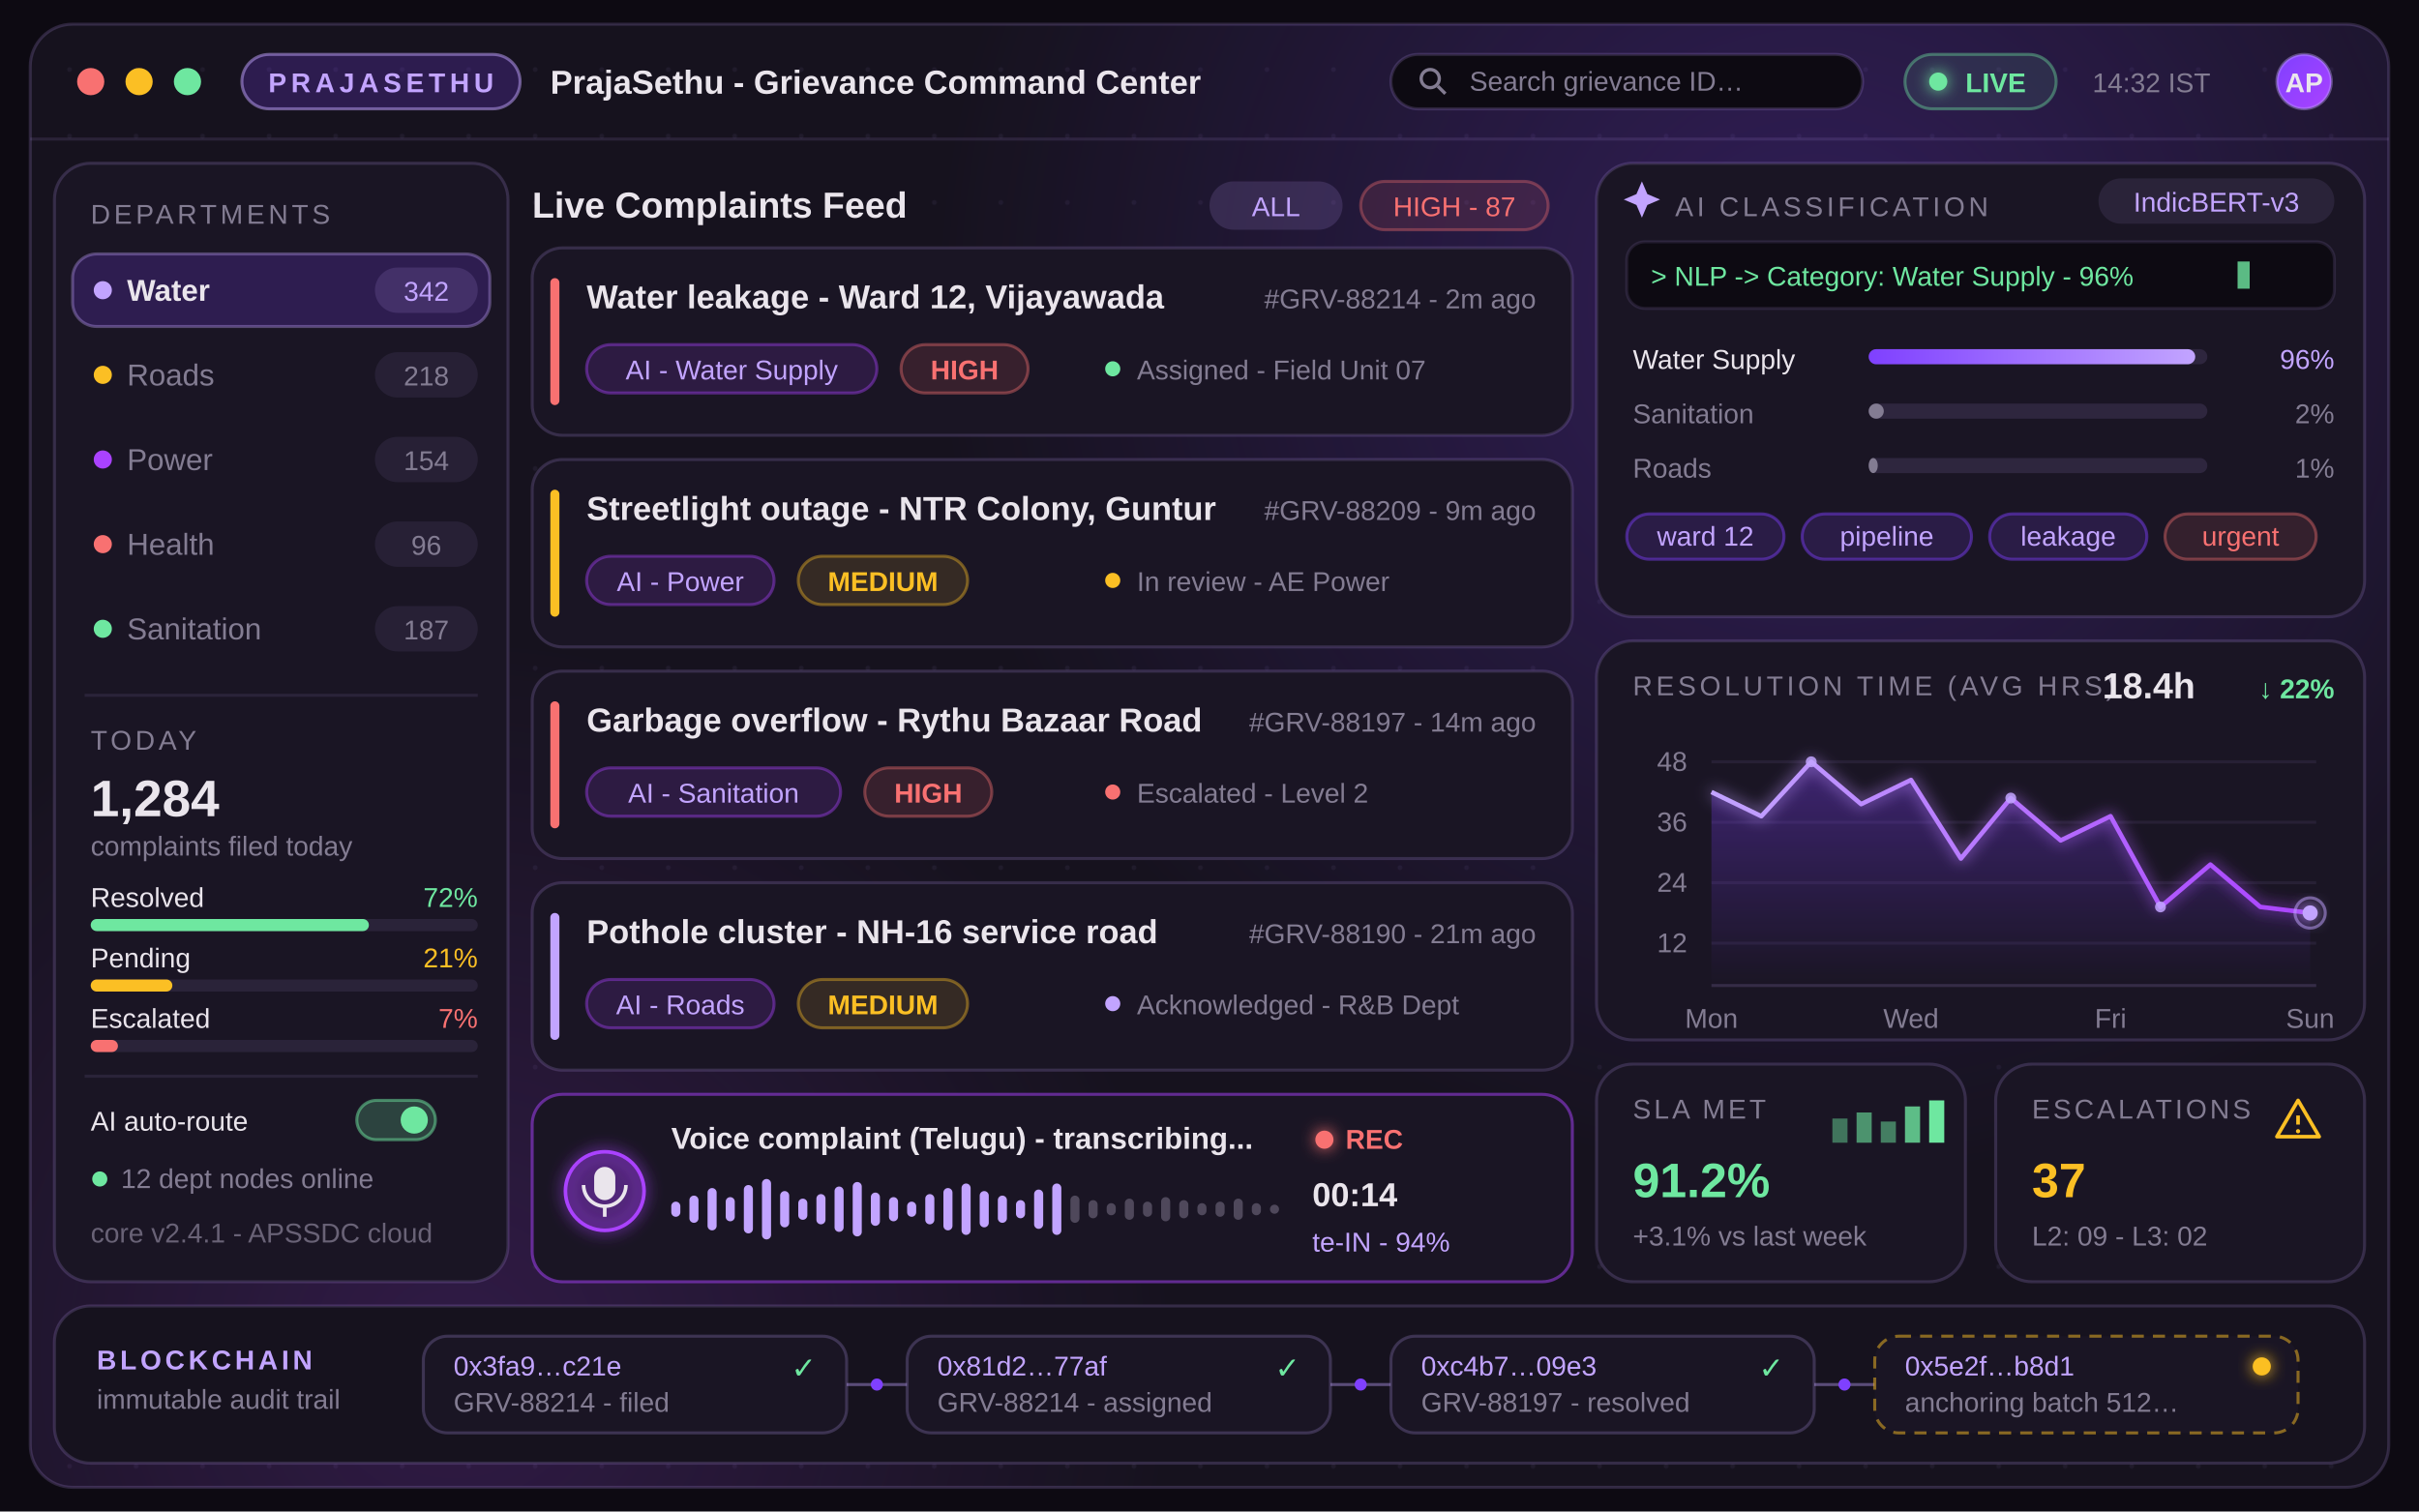
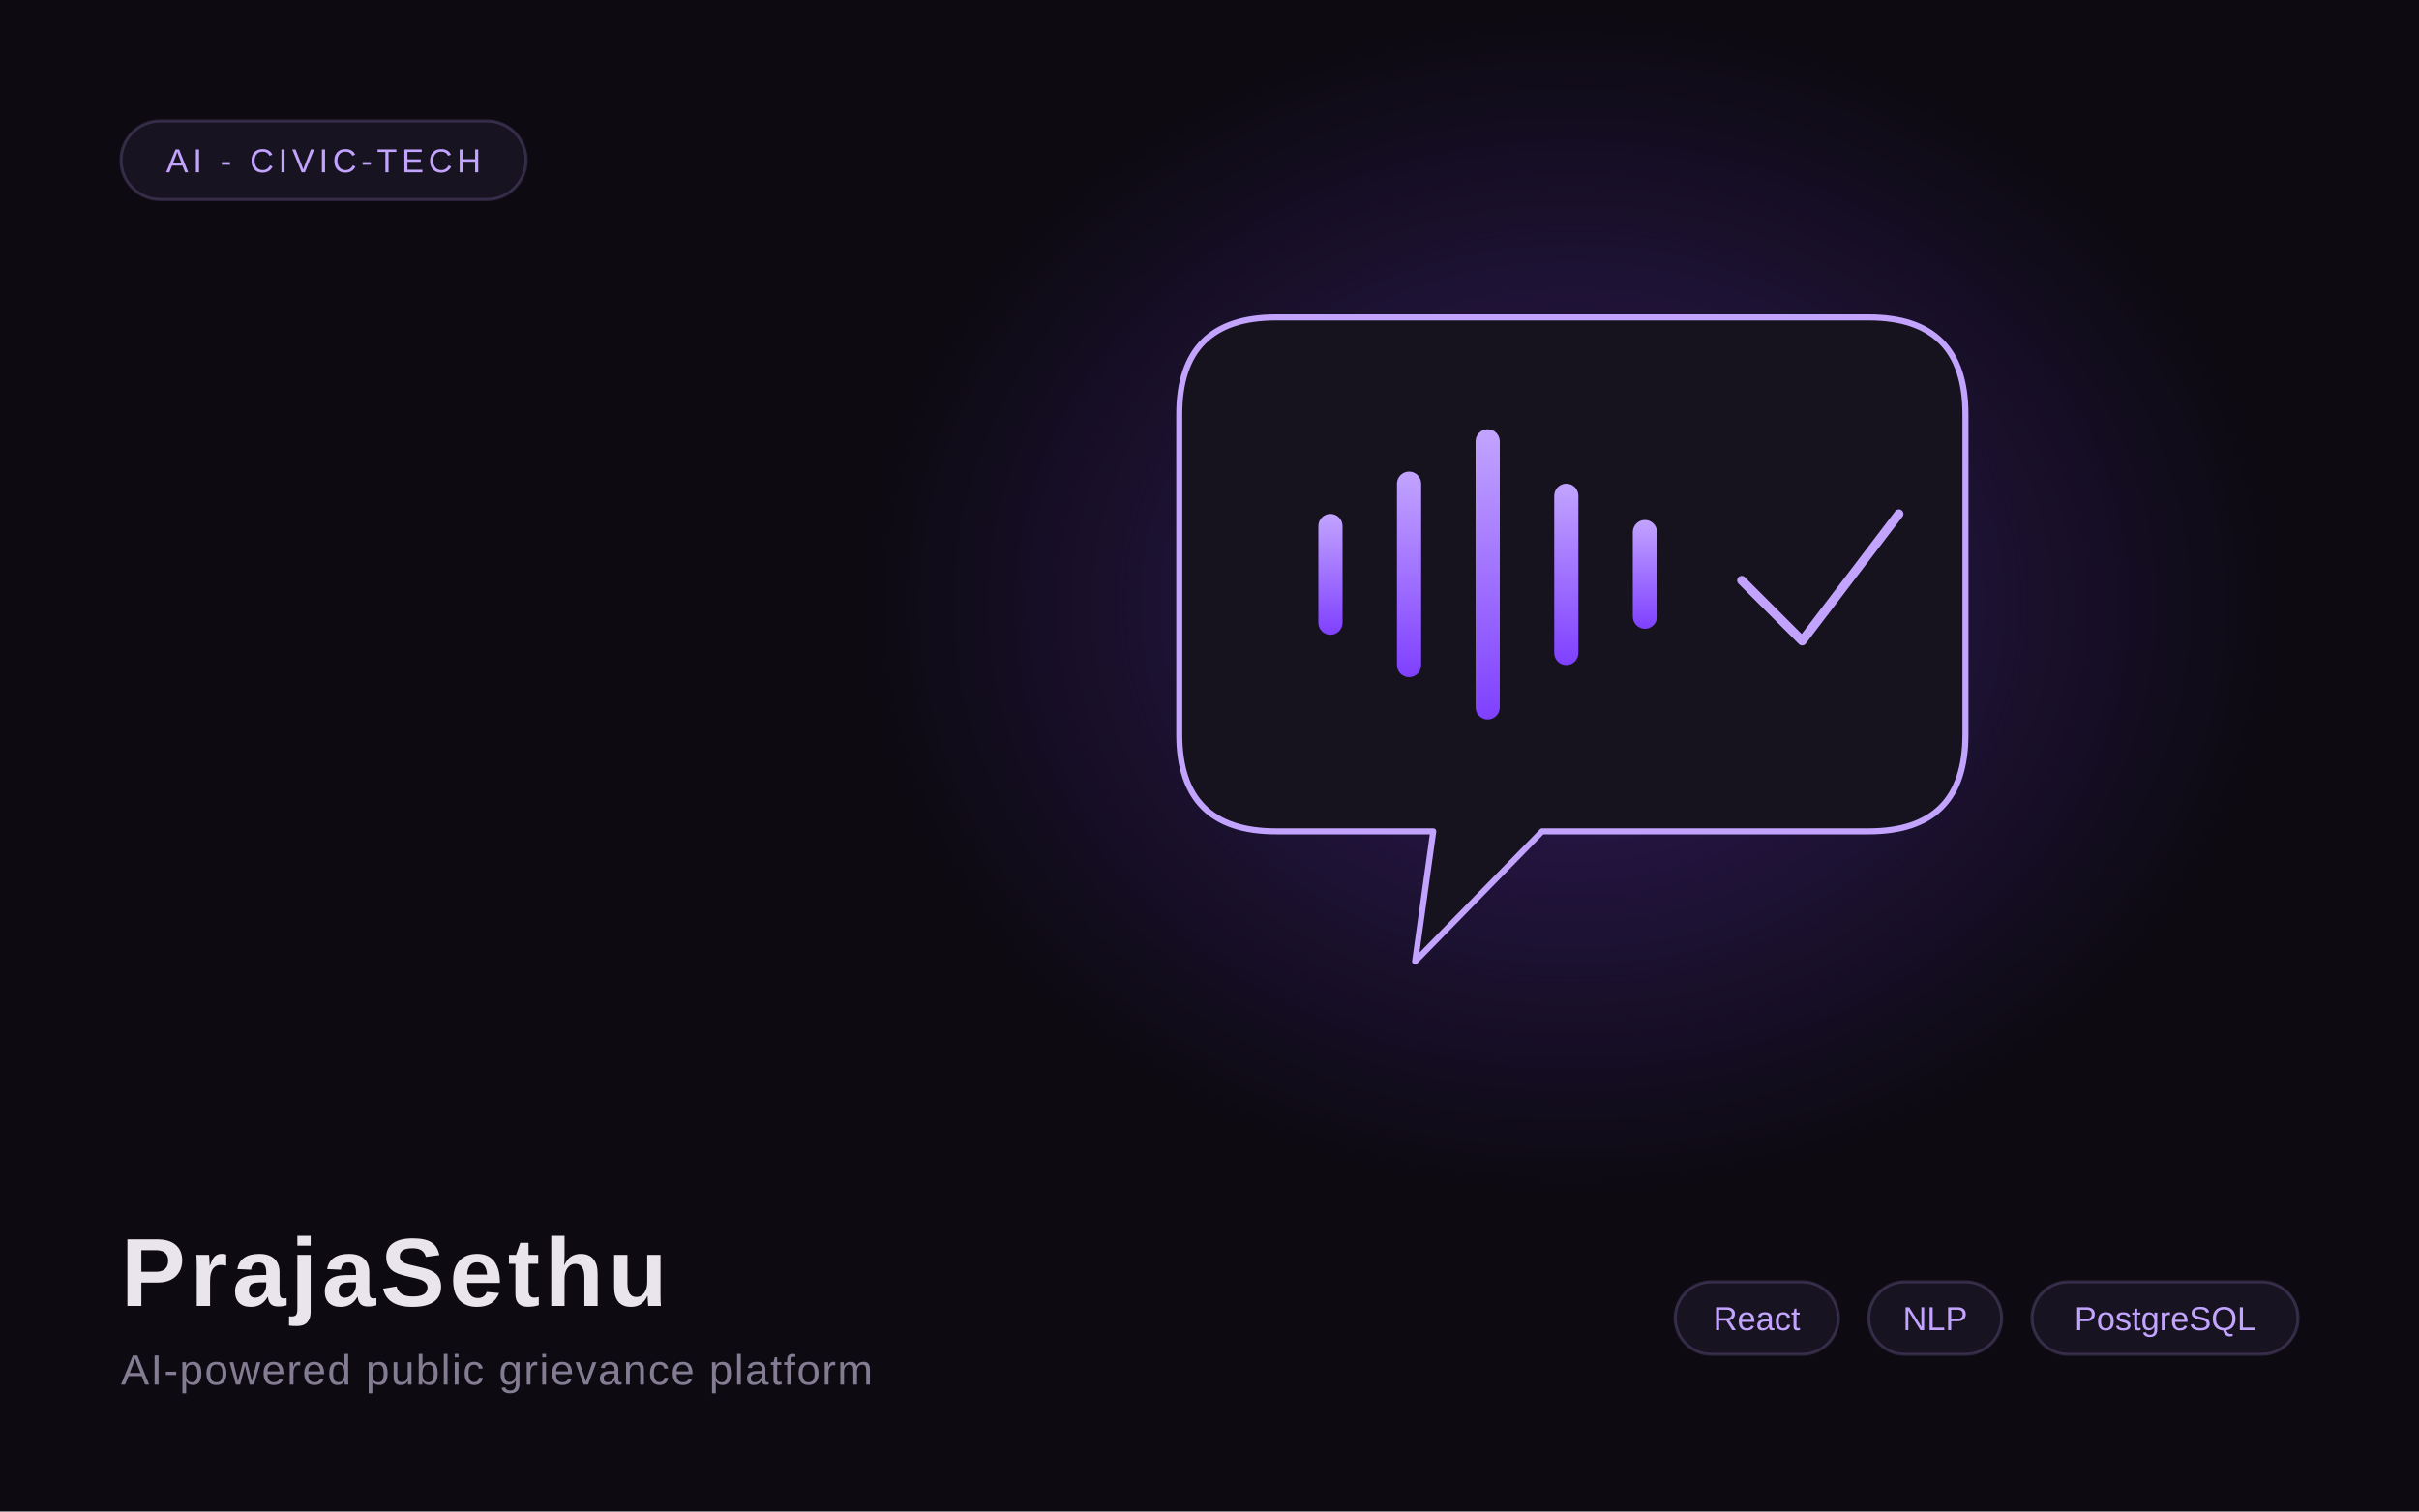
<svg xmlns="http://www.w3.org/2000/svg" width="800" height="500" viewBox="0 0 800 500" font-family="Segoe UI, Arial, sans-serif">
  <defs>
-     <pattern id="dots" width="22" height="22" patternUnits="userSpaceOnUse">
-       <circle cx="1" cy="1" r="0.8" fill="#c2a4ff" opacity="0.06" />
-     </pattern>
-     <radialGradient id="g1" cx="50%" cy="50%" r="50%">
-       <stop offset="0%" stop-color="#7f40ff" stop-opacity="0.26" />
+     <radialGradient id="glow" cx="50%" cy="50%" r="50%">
+       <stop offset="0%" stop-color="#7f40ff" stop-opacity="0.32" />
      <stop offset="100%" stop-color="#7f40ff" stop-opacity="0" />
    </radialGradient>
-     <radialGradient id="g2" cx="50%" cy="50%" r="50%">
-       <stop offset="0%" stop-color="#aa42ff" stop-opacity="0.18" />
-       <stop offset="100%" stop-color="#aa42ff" stop-opacity="0" />
-     </radialGradient>
-     <linearGradient id="barGrad" x1="0" y1="0" x2="1" y2="0">
-       <stop offset="0%" stop-color="#7f40ff" />
-       <stop offset="100%" stop-color="#c2a4ff" />
+     <linearGradient id="barGrad" x1="0" y1="0" x2="0" y2="1">
+       <stop offset="0%" stop-color="#c2a4ff" />
+       <stop offset="100%" stop-color="#7f40ff" />
    </linearGradient>
-     <linearGradient id="lineGrad" x1="0" y1="0" x2="1" y2="0">
-       <stop offset="0%" stop-color="#c2a4ff" />
-       <stop offset="100%" stop-color="#aa42ff" />
-     </linearGradient>
-     <linearGradient id="areaGrad" x1="0" y1="0" x2="0" y2="1">
-       <stop offset="0%" stop-color="#7f40ff" stop-opacity="0.35" />
-       <stop offset="100%" stop-color="#7f40ff" stop-opacity="0" />
-     </linearGradient>
-     <linearGradient id="avGrad" x1="0" y1="0" x2="1" y2="1">
-       <stop offset="0%" stop-color="#7f40ff" />
-       <stop offset="100%" stop-color="#aa42ff" />
-     </linearGradient>
-     <filter id="glow" x="-80%" y="-80%" width="260%" height="260%">
-       <feGaussianBlur stdDeviation="2.6" result="b" />
-       <feMerge>
-         <feMergeNode in="b" />
-         <feMergeNode in="SourceGraphic" />
-       </feMerge>
-     </filter>
-     <clipPath id="win">
-       <rect x="10" y="8" width="780" height="484" rx="14" />
-     </clipPath>
  </defs>
  <rect x="0" y="0" width="800" height="500" fill="#0d0a12" />
-   <rect x="10" y="8" width="780" height="484" rx="14" fill="#16121e" />
-   <g clip-path="url(#win)">
-     <rect x="10" y="8" width="780" height="484" fill="url(#dots)" />
-     <circle cx="600" cy="100" r="290" fill="url(#g1)" />
-     <circle cx="150" cy="450" r="240" fill="url(#g2)" />
-   </g>
-   <circle cx="30" cy="27" r="4.5" fill="#f87171" />
-   <circle cx="46" cy="27" r="4.5" fill="#fbbf24" />
-   <circle cx="62" cy="27" r="4.5" fill="#6ee7a0" />
-   <rect x="80" y="18" width="92" height="18" rx="9" fill="rgba(127,64,255,0.22)" stroke="rgba(194,164,255,0.5)" stroke-width="1" />
-   <text x="126" y="30.5" text-anchor="middle" font-size="9" font-weight="700" letter-spacing="1.5" fill="#c2a4ff">PRAJASETHU</text>
-   <text x="182" y="31" font-size="11" font-weight="600" fill="#eae5ec">PrajaSethu - Grievance Command Center</text>
-   <rect x="460" y="18" width="156" height="18" rx="9" fill="#0d0a12" stroke="rgba(194,164,255,0.18)" stroke-width="1" />
-   <circle cx="473" cy="26" r="3" fill="none" stroke="#837c92" stroke-width="1.1" />
-   <line x1="475.5" y1="28.5" x2="478" y2="31" stroke="#837c92" stroke-width="1.1" />
-   <text x="486" y="30" font-size="9" fill="#837c92">Search grievance ID…</text>
-   <rect x="630" y="18" width="50" height="18" rx="9" fill="rgba(110,231,160,0.1)" stroke="rgba(110,231,160,0.4)" stroke-width="1" />
-   <circle cx="641" cy="27" r="3" fill="#6ee7a0" filter="url(#glow)" />
-   <text x="650" y="30.5" font-size="9" font-weight="600" fill="#6ee7a0">LIVE</text>
-   <text x="692" y="30.5" font-size="9" fill="#837c92">14:32 IST</text>
-   <circle cx="762" cy="27" r="9" fill="url(#avGrad)" stroke="rgba(194,164,255,0.4)" stroke-width="1" />
-   <text x="762" y="30.5" text-anchor="middle" font-size="9" font-weight="600" fill="#eae5ec">AP</text>
-   <line x1="10" y1="46" x2="790" y2="46" stroke="rgba(194,164,255,0.12)" stroke-width="1" />
-   <rect x="18" y="54" width="150" height="370" rx="12" fill="#1a1524" stroke="rgba(194,164,255,0.18)" stroke-width="1" />
-   <text x="30" y="74" font-size="9" letter-spacing="1.2" fill="#837c92">DEPARTMENTS</text>
-   <rect x="24" y="84" width="138" height="24" rx="8" fill="rgba(127,64,255,0.2)" stroke="rgba(194,164,255,0.35)" stroke-width="1" />
-   <circle cx="34" cy="96" r="3" fill="#c2a4ff" />
-   <text x="42" y="99.5" font-size="10" font-weight="600" fill="#eae5ec">Water</text>
-   <rect x="124" y="88.5" width="34" height="15" rx="7.5" fill="rgba(194,164,255,0.14)" />
-   <text x="141" y="99.5" text-anchor="middle" font-size="9" fill="#c2a4ff">342</text>
-   <circle cx="34" cy="124" r="3" fill="#fbbf24" />
-   <text x="42" y="127.5" font-size="10" fill="#837c92">Roads</text>
-   <rect x="124" y="116.5" width="34" height="15" rx="7.5" fill="rgba(194,164,255,0.08)" />
-   <text x="141" y="127.5" text-anchor="middle" font-size="9" fill="#837c92">218</text>
-   <circle cx="34" cy="152" r="3" fill="#aa42ff" />
-   <text x="42" y="155.5" font-size="10" fill="#837c92">Power</text>
-   <rect x="124" y="144.5" width="34" height="15" rx="7.5" fill="rgba(194,164,255,0.08)" />
-   <text x="141" y="155.5" text-anchor="middle" font-size="9" fill="#837c92">154</text>
-   <circle cx="34" cy="180" r="3" fill="#f87171" />
-   <text x="42" y="183.5" font-size="10" fill="#837c92">Health</text>
-   <rect x="124" y="172.5" width="34" height="15" rx="7.5" fill="rgba(194,164,255,0.08)" />
-   <text x="141" y="183.5" text-anchor="middle" font-size="9" fill="#837c92">96</text>
-   <circle cx="34" cy="208" r="3" fill="#6ee7a0" />
-   <text x="42" y="211.5" font-size="10" fill="#837c92">Sanitation</text>
-   <rect x="124" y="200.5" width="34" height="15" rx="7.5" fill="rgba(194,164,255,0.08)" />
-   <text x="141" y="211.5" text-anchor="middle" font-size="9" fill="#837c92">187</text>
-   <line x1="28" y1="230" x2="158" y2="230" stroke="rgba(194,164,255,0.1)" stroke-width="1" />
-   <text x="30" y="248" font-size="9" letter-spacing="1.2" fill="#837c92">TODAY</text>
-   <text x="30" y="270" font-size="17" font-weight="700" fill="#eae5ec">1,284</text>
-   <text x="30" y="283" font-size="9" fill="#837c92">complaints filed today</text>
-   <text x="30" y="300" font-size="9" fill="#eae5ec">Resolved</text>
-   <text x="158" y="300" text-anchor="end" font-size="9" fill="#6ee7a0">72%</text>
-   <rect x="30" y="304" width="128" height="4" rx="2" fill="rgba(194,164,255,0.1)" />
-   <rect x="30" y="304" width="92" height="4" rx="2" fill="#6ee7a0" />
-   <text x="30" y="320" font-size="9" fill="#eae5ec">Pending</text>
-   <text x="158" y="320" text-anchor="end" font-size="9" fill="#fbbf24">21%</text>
-   <rect x="30" y="324" width="128" height="4" rx="2" fill="rgba(194,164,255,0.1)" />
-   <rect x="30" y="324" width="27" height="4" rx="2" fill="#fbbf24" />
-   <text x="30" y="340" font-size="9" fill="#eae5ec">Escalated</text>
-   <text x="158" y="340" text-anchor="end" font-size="9" fill="#f87171">7%</text>
-   <rect x="30" y="344" width="128" height="4" rx="2" fill="rgba(194,164,255,0.1)" />
-   <rect x="30" y="344" width="9" height="4" rx="2" fill="#f87171" />
-   <line x1="28" y1="356" x2="158" y2="356" stroke="rgba(194,164,255,0.1)" stroke-width="1" />
-   <text x="30" y="374" font-size="9" fill="#eae5ec">AI auto-route</text>
-   <rect x="118" y="364" width="26" height="13" rx="6.5" fill="rgba(110,231,160,0.22)" stroke="rgba(110,231,160,0.5)" stroke-width="1" />
-   <circle cx="137" cy="370.5" r="4.5" fill="#6ee7a0" />
-   <circle cx="33" cy="390" r="2.5" fill="#6ee7a0" />
-   <text x="40" y="393" font-size="9" fill="#837c92">12 dept nodes online</text>
-   <text x="30" y="411" font-size="9" fill="#837c92" opacity="0.75">core v2.4.1 - APSSDC cloud</text>
-   <text x="176" y="72" font-size="12" font-weight="600" fill="#eae5ec">Live Complaints Feed</text>
-   <rect x="400" y="60" width="44" height="16" rx="8" fill="rgba(194,164,255,0.15)" />
-   <text x="422" y="71.5" text-anchor="middle" font-size="9" fill="#c2a4ff">ALL</text>
-   <rect x="450" y="60" width="62" height="16" rx="8" fill="rgba(248,113,113,0.12)" stroke="rgba(248,113,113,0.35)" stroke-width="1" />
-   <text x="481" y="71.5" text-anchor="middle" font-size="9" fill="#f87171">HIGH - 87</text>
-   <rect x="176" y="82" width="344" height="62" rx="10" fill="#1a1524" stroke="rgba(194,164,255,0.18)" stroke-width="1" />
-   <rect x="182" y="92" width="3" height="42" rx="1.5" fill="#f87171" />
-   <text x="194" y="102" font-size="11" font-weight="600" fill="#eae5ec">Water leakage - Ward 12, Vijayawada</text>
-   <text x="508" y="102" text-anchor="end" font-size="9" fill="#837c92">#GRV-88214 - 2m ago</text>
-   <rect x="194" y="114" width="96" height="16" rx="8" fill="rgba(170,66,255,0.14)" stroke="rgba(170,66,255,0.4)" stroke-width="1" />
-   <text x="242" y="125.5" text-anchor="middle" font-size="9" fill="#c2a4ff">AI - Water Supply</text>
-   <rect x="298" y="114" width="42" height="16" rx="8" fill="rgba(248,113,113,0.13)" stroke="rgba(248,113,113,0.4)" stroke-width="1" />
-   <text x="319" y="125.5" text-anchor="middle" font-size="9" font-weight="700" fill="#f87171">HIGH</text>
-   <circle cx="368" cy="122" r="2.5" fill="#6ee7a0" />
-   <text x="376" y="125.5" font-size="9" fill="#837c92">Assigned - Field Unit 07</text>
-   <rect x="176" y="152" width="344" height="62" rx="10" fill="#1a1524" stroke="rgba(194,164,255,0.18)" stroke-width="1" />
-   <rect x="182" y="162" width="3" height="42" rx="1.5" fill="#fbbf24" />
-   <text x="194" y="172" font-size="11" font-weight="600" fill="#eae5ec">Streetlight outage - NTR Colony, Guntur</text>
-   <text x="508" y="172" text-anchor="end" font-size="9" fill="#837c92">#GRV-88209 - 9m ago</text>
-   <rect x="194" y="184" width="62" height="16" rx="8" fill="rgba(170,66,255,0.14)" stroke="rgba(170,66,255,0.4)" stroke-width="1" />
-   <text x="225" y="195.5" text-anchor="middle" font-size="9" fill="#c2a4ff">AI - Power</text>
-   <rect x="264" y="184" width="56" height="16" rx="8" fill="rgba(251,191,36,0.12)" stroke="rgba(251,191,36,0.4)" stroke-width="1" />
-   <text x="292" y="195.5" text-anchor="middle" font-size="9" font-weight="700" fill="#fbbf24">MEDIUM</text>
-   <circle cx="368" cy="192" r="2.5" fill="#fbbf24" />
-   <text x="376" y="195.5" font-size="9" fill="#837c92">In review - AE Power</text>
-   <rect x="176" y="222" width="344" height="62" rx="10" fill="#1a1524" stroke="rgba(194,164,255,0.18)" stroke-width="1" />
-   <rect x="182" y="232" width="3" height="42" rx="1.5" fill="#f87171" />
-   <text x="194" y="242" font-size="11" font-weight="600" fill="#eae5ec">Garbage overflow - Rythu Bazaar Road</text>
-   <text x="508" y="242" text-anchor="end" font-size="9" fill="#837c92">#GRV-88197 - 14m ago</text>
-   <rect x="194" y="254" width="84" height="16" rx="8" fill="rgba(170,66,255,0.14)" stroke="rgba(170,66,255,0.4)" stroke-width="1" />
-   <text x="236" y="265.5" text-anchor="middle" font-size="9" fill="#c2a4ff">AI - Sanitation</text>
-   <rect x="286" y="254" width="42" height="16" rx="8" fill="rgba(248,113,113,0.13)" stroke="rgba(248,113,113,0.4)" stroke-width="1" />
-   <text x="307" y="265.5" text-anchor="middle" font-size="9" font-weight="700" fill="#f87171">HIGH</text>
-   <circle cx="368" cy="262" r="2.5" fill="#f87171" />
-   <text x="376" y="265.5" font-size="9" fill="#837c92">Escalated - Level 2</text>
-   <rect x="176" y="292" width="344" height="62" rx="10" fill="#1a1524" stroke="rgba(194,164,255,0.18)" stroke-width="1" />
-   <rect x="182" y="302" width="3" height="42" rx="1.5" fill="#c2a4ff" />
-   <text x="194" y="312" font-size="11" font-weight="600" fill="#eae5ec">Pothole cluster - NH-16 service road</text>
-   <text x="508" y="312" text-anchor="end" font-size="9" fill="#837c92">#GRV-88190 - 21m ago</text>
-   <rect x="194" y="324" width="62" height="16" rx="8" fill="rgba(170,66,255,0.14)" stroke="rgba(170,66,255,0.4)" stroke-width="1" />
-   <text x="225" y="335.5" text-anchor="middle" font-size="9" fill="#c2a4ff">AI - Roads</text>
-   <rect x="264" y="324" width="56" height="16" rx="8" fill="rgba(251,191,36,0.12)" stroke="rgba(251,191,36,0.4)" stroke-width="1" />
-   <text x="292" y="335.5" text-anchor="middle" font-size="9" font-weight="700" fill="#fbbf24">MEDIUM</text>
-   <circle cx="368" cy="332" r="2.5" fill="#c2a4ff" />
-   <text x="376" y="335.5" font-size="9" fill="#837c92">Acknowledged - R&amp;B Dept</text>
-   <rect x="176" y="362" width="344" height="62" rx="10" fill="#1a1524" stroke="rgba(170,66,255,0.5)" stroke-width="1" />
-   <circle cx="200" cy="394" r="13" fill="rgba(170,66,255,0.22)" stroke="#aa42ff" stroke-width="1.2" filter="url(#glow)" />
-   <rect x="196.5" y="386" width="7" height="11" rx="3.5" fill="#eae5ec" />
-   <path d="M193,392 a7,7 0 0 0 14,0" fill="none" stroke="#eae5ec" stroke-width="1.2" />
-   <line x1="200" y1="399" x2="200" y2="402.5" stroke="#eae5ec" stroke-width="1.2" />
-   <text x="222" y="380" font-size="10" font-weight="600" fill="#eae5ec">Voice complaint (Telugu) - transcribing...</text>
-   <g fill="#c2a4ff">
-     <rect x="222" y="397.5" width="3" height="5" rx="1.5" />
-     <rect x="228" y="395.5" width="3" height="9" rx="1.5" />
-     <rect x="234" y="393" width="3" height="14" rx="1.5" />
-     <rect x="240" y="396" width="3" height="8" rx="1.5" />
-     <rect x="246" y="392" width="3" height="16" rx="1.5" />
-     <rect x="252" y="390" width="3" height="20" rx="1.5" />
-     <rect x="258" y="394" width="3" height="12" rx="1.5" />
-     <rect x="264" y="396.5" width="3" height="7" rx="1.5" />
-     <rect x="270" y="395" width="3" height="10" rx="1.5" />
-     <rect x="276" y="392.5" width="3" height="15" rx="1.5" />
-     <rect x="282" y="391" width="3" height="18" rx="1.5" />
-     <rect x="288" y="394.5" width="3" height="11" rx="1.5" />
-     <rect x="294" y="396" width="3" height="8" rx="1.5" />
-     <rect x="300" y="397.5" width="3" height="5" rx="1.5" />
-     <rect x="306" y="395" width="3" height="10" rx="1.5" />
-     <rect x="312" y="393" width="3" height="14" rx="1.5" />
-     <rect x="318" y="391.5" width="3" height="17" rx="1.5" />
-     <rect x="324" y="394" width="3" height="12" rx="1.5" />
-     <rect x="330" y="395.5" width="3" height="9" rx="1.5" />
-     <rect x="336" y="397" width="3" height="6" rx="1.5" />
-     <rect x="342" y="393.5" width="3" height="13" rx="1.5" />
-     <rect x="348" y="391.5" width="3" height="17" rx="1.5" />
-   </g>
-   <g fill="#837c92" opacity="0.5">
-     <rect x="354" y="395.5" width="3" height="9" rx="1.5" />
-     <rect x="360" y="397" width="3" height="6" rx="1.5" />
-     <rect x="366" y="398" width="3" height="4" rx="1.5" />
-     <rect x="372" y="396.5" width="3" height="7" rx="1.5" />
-     <rect x="378" y="397.5" width="3" height="5" rx="1.5" />
-     <rect x="384" y="396" width="3" height="8" rx="1.5" />
-     <rect x="390" y="397" width="3" height="6" rx="1.5" />
-     <rect x="396" y="398" width="3" height="4" rx="1.5" />
-     <rect x="402" y="397.5" width="3" height="5" rx="1.5" />
-     <rect x="408" y="396.5" width="3" height="7" rx="1.5" />
-     <rect x="414" y="398" width="3" height="4" rx="1.5" />
-     <rect x="420" y="398.5" width="3" height="3" rx="1.5" />
-   </g>
-   <circle cx="438" cy="377" r="3" fill="#f87171" filter="url(#glow)" />
-   <text x="445" y="380" font-size="9" font-weight="600" fill="#f87171">REC</text>
-   <text x="434" y="399" font-size="11" font-weight="600" fill="#eae5ec">00:14</text>
-   <text x="434" y="414" font-size="9" fill="#c2a4ff">te-IN - 94%</text>
-   <rect x="528" y="54" width="254" height="150" rx="12" fill="#1a1524" stroke="rgba(194,164,255,0.18)" stroke-width="1" />
-   <path d="M543,60 l1.8,4.2 4.2,1.8 -4.2,1.8 -1.8,4.2 -1.8,-4.2 -4.2,-1.8 4.2,-1.8 z" fill="#c2a4ff" />
-   <text x="554" y="71.5" font-size="9" letter-spacing="1.2" fill="#837c92">AI CLASSIFICATION</text>
-   <rect x="694" y="59" width="78" height="15" rx="7.5" fill="rgba(194,164,255,0.1)" />
-   <text x="733" y="70" text-anchor="middle" font-size="9" fill="#c2a4ff">IndicBERT-v3</text>
-   <rect x="538" y="80" width="234" height="22" rx="6" fill="#0d0a12" stroke="rgba(194,164,255,0.12)" stroke-width="1" />
-   <text x="546" y="94.5" font-size="9" fill="#6ee7a0">&gt; NLP -&gt; Category: Water Supply - 96%</text>
-   <rect x="740" y="86.5" width="4" height="9" fill="#6ee7a0" opacity="0.8" />
-   <text x="540" y="122" font-size="9" fill="#eae5ec">Water Supply</text>
-   <rect x="618" y="115.5" width="112" height="5" rx="2.5" fill="rgba(194,164,255,0.12)" />
-   <rect x="618" y="115.5" width="108" height="5" rx="2.5" fill="url(#barGrad)" />
-   <text x="772" y="122" text-anchor="end" font-size="9" fill="#c2a4ff">96%</text>
-   <text x="540" y="140" font-size="9" fill="#837c92">Sanitation</text>
-   <rect x="618" y="133.5" width="112" height="5" rx="2.5" fill="rgba(194,164,255,0.12)" />
-   <rect x="618" y="133.5" width="5" height="5" rx="2.5" fill="#837c92" />
-   <text x="772" y="140" text-anchor="end" font-size="9" fill="#837c92">2%</text>
-   <text x="540" y="158" font-size="9" fill="#837c92">Roads</text>
-   <rect x="618" y="151.5" width="112" height="5" rx="2.5" fill="rgba(194,164,255,0.12)" />
-   <rect x="618" y="151.5" width="3" height="5" rx="2.5" fill="#837c92" />
-   <text x="772" y="158" text-anchor="end" font-size="9" fill="#837c92">1%</text>
-   <rect x="538" y="170" width="52" height="15" rx="7.5" fill="rgba(127,64,255,0.16)" stroke="rgba(127,64,255,0.45)" stroke-width="1" />
-   <text x="564" y="180.5" text-anchor="middle" font-size="9" fill="#c2a4ff">ward 12</text>
-   <rect x="596" y="170" width="56" height="15" rx="7.5" fill="rgba(127,64,255,0.16)" stroke="rgba(127,64,255,0.45)" stroke-width="1" />
-   <text x="624" y="180.5" text-anchor="middle" font-size="9" fill="#c2a4ff">pipeline</text>
-   <rect x="658" y="170" width="52" height="15" rx="7.5" fill="rgba(127,64,255,0.16)" stroke="rgba(127,64,255,0.45)" stroke-width="1" />
-   <text x="684" y="180.5" text-anchor="middle" font-size="9" fill="#c2a4ff">leakage</text>
-   <rect x="716" y="170" width="50" height="15" rx="7.5" fill="rgba(248,113,113,0.12)" stroke="rgba(248,113,113,0.4)" stroke-width="1" />
-   <text x="741" y="180.5" text-anchor="middle" font-size="9" fill="#f87171">urgent</text>
-   <rect x="528" y="212" width="254" height="132" rx="12" fill="#1a1524" stroke="rgba(194,164,255,0.18)" stroke-width="1" />
-   <text x="540" y="230" font-size="9" letter-spacing="1.2" fill="#837c92">RESOLUTION TIME (AVG HRS)</text>
-   <text x="726" y="231" text-anchor="end" font-size="12" font-weight="700" fill="#eae5ec">18.4h</text>
-   <text x="772" y="231" text-anchor="end" font-size="9" font-weight="600" fill="#6ee7a0">↓ 22%</text>
-   <line x1="566" y1="252" x2="766" y2="252" stroke="rgba(194,164,255,0.08)" stroke-width="1" />
-   <line x1="566" y1="272" x2="766" y2="272" stroke="rgba(194,164,255,0.08)" stroke-width="1" />
-   <line x1="566" y1="292" x2="766" y2="292" stroke="rgba(194,164,255,0.08)" stroke-width="1" />
-   <line x1="566" y1="312" x2="766" y2="312" stroke="rgba(194,164,255,0.08)" stroke-width="1" />
-   <line x1="566" y1="326" x2="766" y2="326" stroke="rgba(194,164,255,0.16)" stroke-width="1" />
-   <text x="558" y="255" text-anchor="end" font-size="9" fill="#837c92">48</text>
-   <text x="558" y="275" text-anchor="end" font-size="9" fill="#837c92">36</text>
-   <text x="558" y="295" text-anchor="end" font-size="9" fill="#837c92">24</text>
-   <text x="558" y="315" text-anchor="end" font-size="9" fill="#837c92">12</text>
-   <path d="M566,262 L582.5,270 L599,252 L615.5,266 L632,258 L648.5,284 L665,264 L681.5,278 L698,270 L714.5,300 L731,286 L747.5,300 L764,302 L764,326 L566,326 Z" fill="url(#areaGrad)" />
-   <polyline points="566,262 582.5,270 599,252 615.5,266 632,258 648.5,284 665,264 681.5,278 698,270 714.5,300 731,286 747.5,300 764,302" fill="none" stroke="url(#lineGrad)" stroke-width="1.5" stroke-linejoin="round" filter="url(#glow)" />
-   <circle cx="599" cy="252" r="1.8" fill="#c2a4ff" opacity="0.85" />
-   <circle cx="665" cy="264" r="1.8" fill="#c2a4ff" opacity="0.85" />
-   <circle cx="714.5" cy="300" r="1.8" fill="#c2a4ff" opacity="0.85" />
-   <circle cx="764" cy="302" r="5" fill="none" stroke="#c2a4ff" stroke-width="1" opacity="0.5" />
-   <circle cx="764" cy="302" r="2.5" fill="#c2a4ff" filter="url(#glow)" />
-   <text x="566" y="340" text-anchor="middle" font-size="9" fill="#837c92">Mon</text>
-   <text x="632" y="340" text-anchor="middle" font-size="9" fill="#837c92">Wed</text>
-   <text x="698" y="340" text-anchor="middle" font-size="9" fill="#837c92">Fri</text>
-   <text x="764" y="340" text-anchor="middle" font-size="9" fill="#837c92">Sun</text>
-   <rect x="528" y="352" width="122" height="72" rx="12" fill="#1a1524" stroke="rgba(194,164,255,0.18)" stroke-width="1" />
-   <text x="540" y="370" font-size="9" letter-spacing="1" fill="#837c92">SLA MET</text>
-   <rect x="606" y="370" width="5" height="8" fill="#6ee7a0" opacity="0.45" />
-   <rect x="614" y="368" width="5" height="10" fill="#6ee7a0" opacity="0.6" />
-   <rect x="622" y="371" width="5" height="7" fill="#6ee7a0" opacity="0.5" />
-   <rect x="630" y="366" width="5" height="12" fill="#6ee7a0" opacity="0.8" />
-   <rect x="638" y="364" width="5" height="14" fill="#6ee7a0" />
-   <text x="540" y="396" font-size="16" font-weight="700" fill="#6ee7a0">91.2%</text>
-   <text x="540" y="412" font-size="9" fill="#837c92">+3.1% vs last week</text>
-   <rect x="660" y="352" width="122" height="72" rx="12" fill="#1a1524" stroke="rgba(194,164,255,0.18)" stroke-width="1" />
-   <text x="672" y="370" font-size="9" letter-spacing="1" fill="#837c92">ESCALATIONS</text>
-   <path d="M760,364 l7,12 h-14 z" fill="none" stroke="#fbbf24" stroke-width="1.2" stroke-linejoin="round" />
-   <line x1="760" y1="369" x2="760" y2="372" stroke="#fbbf24" stroke-width="1.2" />
-   <circle cx="760" cy="374.2" r="0.7" fill="#fbbf24" />
-   <text x="672" y="396" font-size="16" font-weight="700" fill="#fbbf24">37</text>
-   <text x="672" y="412" font-size="9" fill="#837c92">L2: 09 - L3: 02</text>
-   <rect x="18" y="432" width="764" height="52" rx="12" fill="#16121e" stroke="rgba(194,164,255,0.18)" stroke-width="1" />
-   <text x="32" y="453" font-size="9" font-weight="700" letter-spacing="1.2" fill="#c2a4ff">BLOCKCHAIN</text>
-   <text x="32" y="466" font-size="9" fill="#837c92">immutable audit trail</text>
-   <rect x="140" y="442" width="140" height="32" rx="8" fill="#1a1524" stroke="rgba(194,164,255,0.22)" stroke-width="1" />
-   <text x="150" y="455" font-size="9" fill="#c2a4ff">0x3fa9…c21e</text>
-   <text x="150" y="467" font-size="9" fill="#837c92">GRV-88214 - filed</text>
-   <text x="270" y="456" text-anchor="end" font-size="10" fill="#6ee7a0">✓</text>
-   <line x1="280" y1="458" x2="300" y2="458" stroke="rgba(194,164,255,0.4)" stroke-width="1" />
-   <circle cx="290" cy="458" r="2" fill="#7f40ff" />
-   <rect x="300" y="442" width="140" height="32" rx="8" fill="#1a1524" stroke="rgba(194,164,255,0.22)" stroke-width="1" />
-   <text x="310" y="455" font-size="9" fill="#c2a4ff">0x81d2…77af</text>
-   <text x="310" y="467" font-size="9" fill="#837c92">GRV-88214 - assigned</text>
-   <text x="430" y="456" text-anchor="end" font-size="10" fill="#6ee7a0">✓</text>
-   <line x1="440" y1="458" x2="460" y2="458" stroke="rgba(194,164,255,0.4)" stroke-width="1" />
-   <circle cx="450" cy="458" r="2" fill="#7f40ff" />
-   <rect x="460" y="442" width="140" height="32" rx="8" fill="#1a1524" stroke="rgba(194,164,255,0.22)" stroke-width="1" />
-   <text x="470" y="455" font-size="9" fill="#c2a4ff">0xc4b7…09e3</text>
-   <text x="470" y="467" font-size="9" fill="#837c92">GRV-88197 - resolved</text>
-   <text x="590" y="456" text-anchor="end" font-size="10" fill="#6ee7a0">✓</text>
-   <line x1="600" y1="458" x2="620" y2="458" stroke="rgba(194,164,255,0.4)" stroke-width="1" />
-   <circle cx="610" cy="458" r="2" fill="#7f40ff" />
-   <rect x="620" y="442" width="140" height="32" rx="8" fill="#1a1524" stroke="rgba(251,191,36,0.5)" stroke-width="1" stroke-dasharray="4 3" />
-   <text x="630" y="455" font-size="9" fill="#c2a4ff">0x5e2f…b8d1</text>
-   <text x="630" y="467" font-size="9" fill="#837c92">anchoring batch 512…</text>
-   <circle cx="748" cy="452" r="3" fill="#fbbf24" filter="url(#glow)" />
-   <rect x="10" y="8" width="780" height="484" rx="14" fill="none" stroke="rgba(194,164,255,0.18)" stroke-width="1" />
+   <ellipse cx="520" cy="200" rx="235" ry="195" fill="url(#glow)" />
+   <path d="M 422 105 H 618 Q 650 105 650 137 V 243 Q 650 275 618 275 H 510 L 468 318 L 474 275 H 422 Q 390 275 390 243 V 137 Q 390 105 422 105 Z" fill="#16121e" stroke="#c2a4ff" stroke-width="2" stroke-linejoin="round" />
+   <rect x="436" y="170" width="8" height="40" rx="4" fill="url(#barGrad)" />
+   <rect x="462" y="156" width="8" height="68" rx="4" fill="url(#barGrad)" />
+   <rect x="488" y="142" width="8" height="96" rx="4" fill="url(#barGrad)" />
+   <rect x="514" y="160" width="8" height="60" rx="4" fill="url(#barGrad)" />
+   <rect x="540" y="172" width="8" height="36" rx="4" fill="url(#barGrad)" />
+   <path d="M 576 192 L 596 212 L 628 170" fill="none" stroke="#c2a4ff" stroke-width="3" stroke-linecap="round" stroke-linejoin="round" />
+   <rect x="40" y="40" width="134" height="26" rx="13" fill="#c2a4ff10" stroke="#c2a4ff33" stroke-width="1" />
+   <text x="107" y="57" text-anchor="middle" font-size="11" letter-spacing="1.5" fill="#c2a4ff">AI - CIVIC-TECH</text>
+   <text x="40" y="432" font-size="32" font-weight="600" letter-spacing="1.5" fill="#eae5ec">PrajaSethu</text>
+   <text x="40" y="458" font-size="14" letter-spacing="0.5" fill="#837c92">AI-powered public grievance platform</text>
+   <rect x="554" y="424" width="54" height="24" rx="12" fill="#c2a4ff10" stroke="#c2a4ff33" stroke-width="1" />
+   <text x="581" y="440" text-anchor="middle" font-size="11" fill="#c2a4ff">React</text>
+   <rect x="618" y="424" width="44" height="24" rx="12" fill="#c2a4ff10" stroke="#c2a4ff33" stroke-width="1" />
+   <text x="640" y="440" text-anchor="middle" font-size="11" fill="#c2a4ff">NLP</text>
+   <rect x="672" y="424" width="88" height="24" rx="12" fill="#c2a4ff10" stroke="#c2a4ff33" stroke-width="1" />
+   <text x="716" y="440" text-anchor="middle" font-size="11" fill="#c2a4ff">PostgreSQL</text>
</svg>
